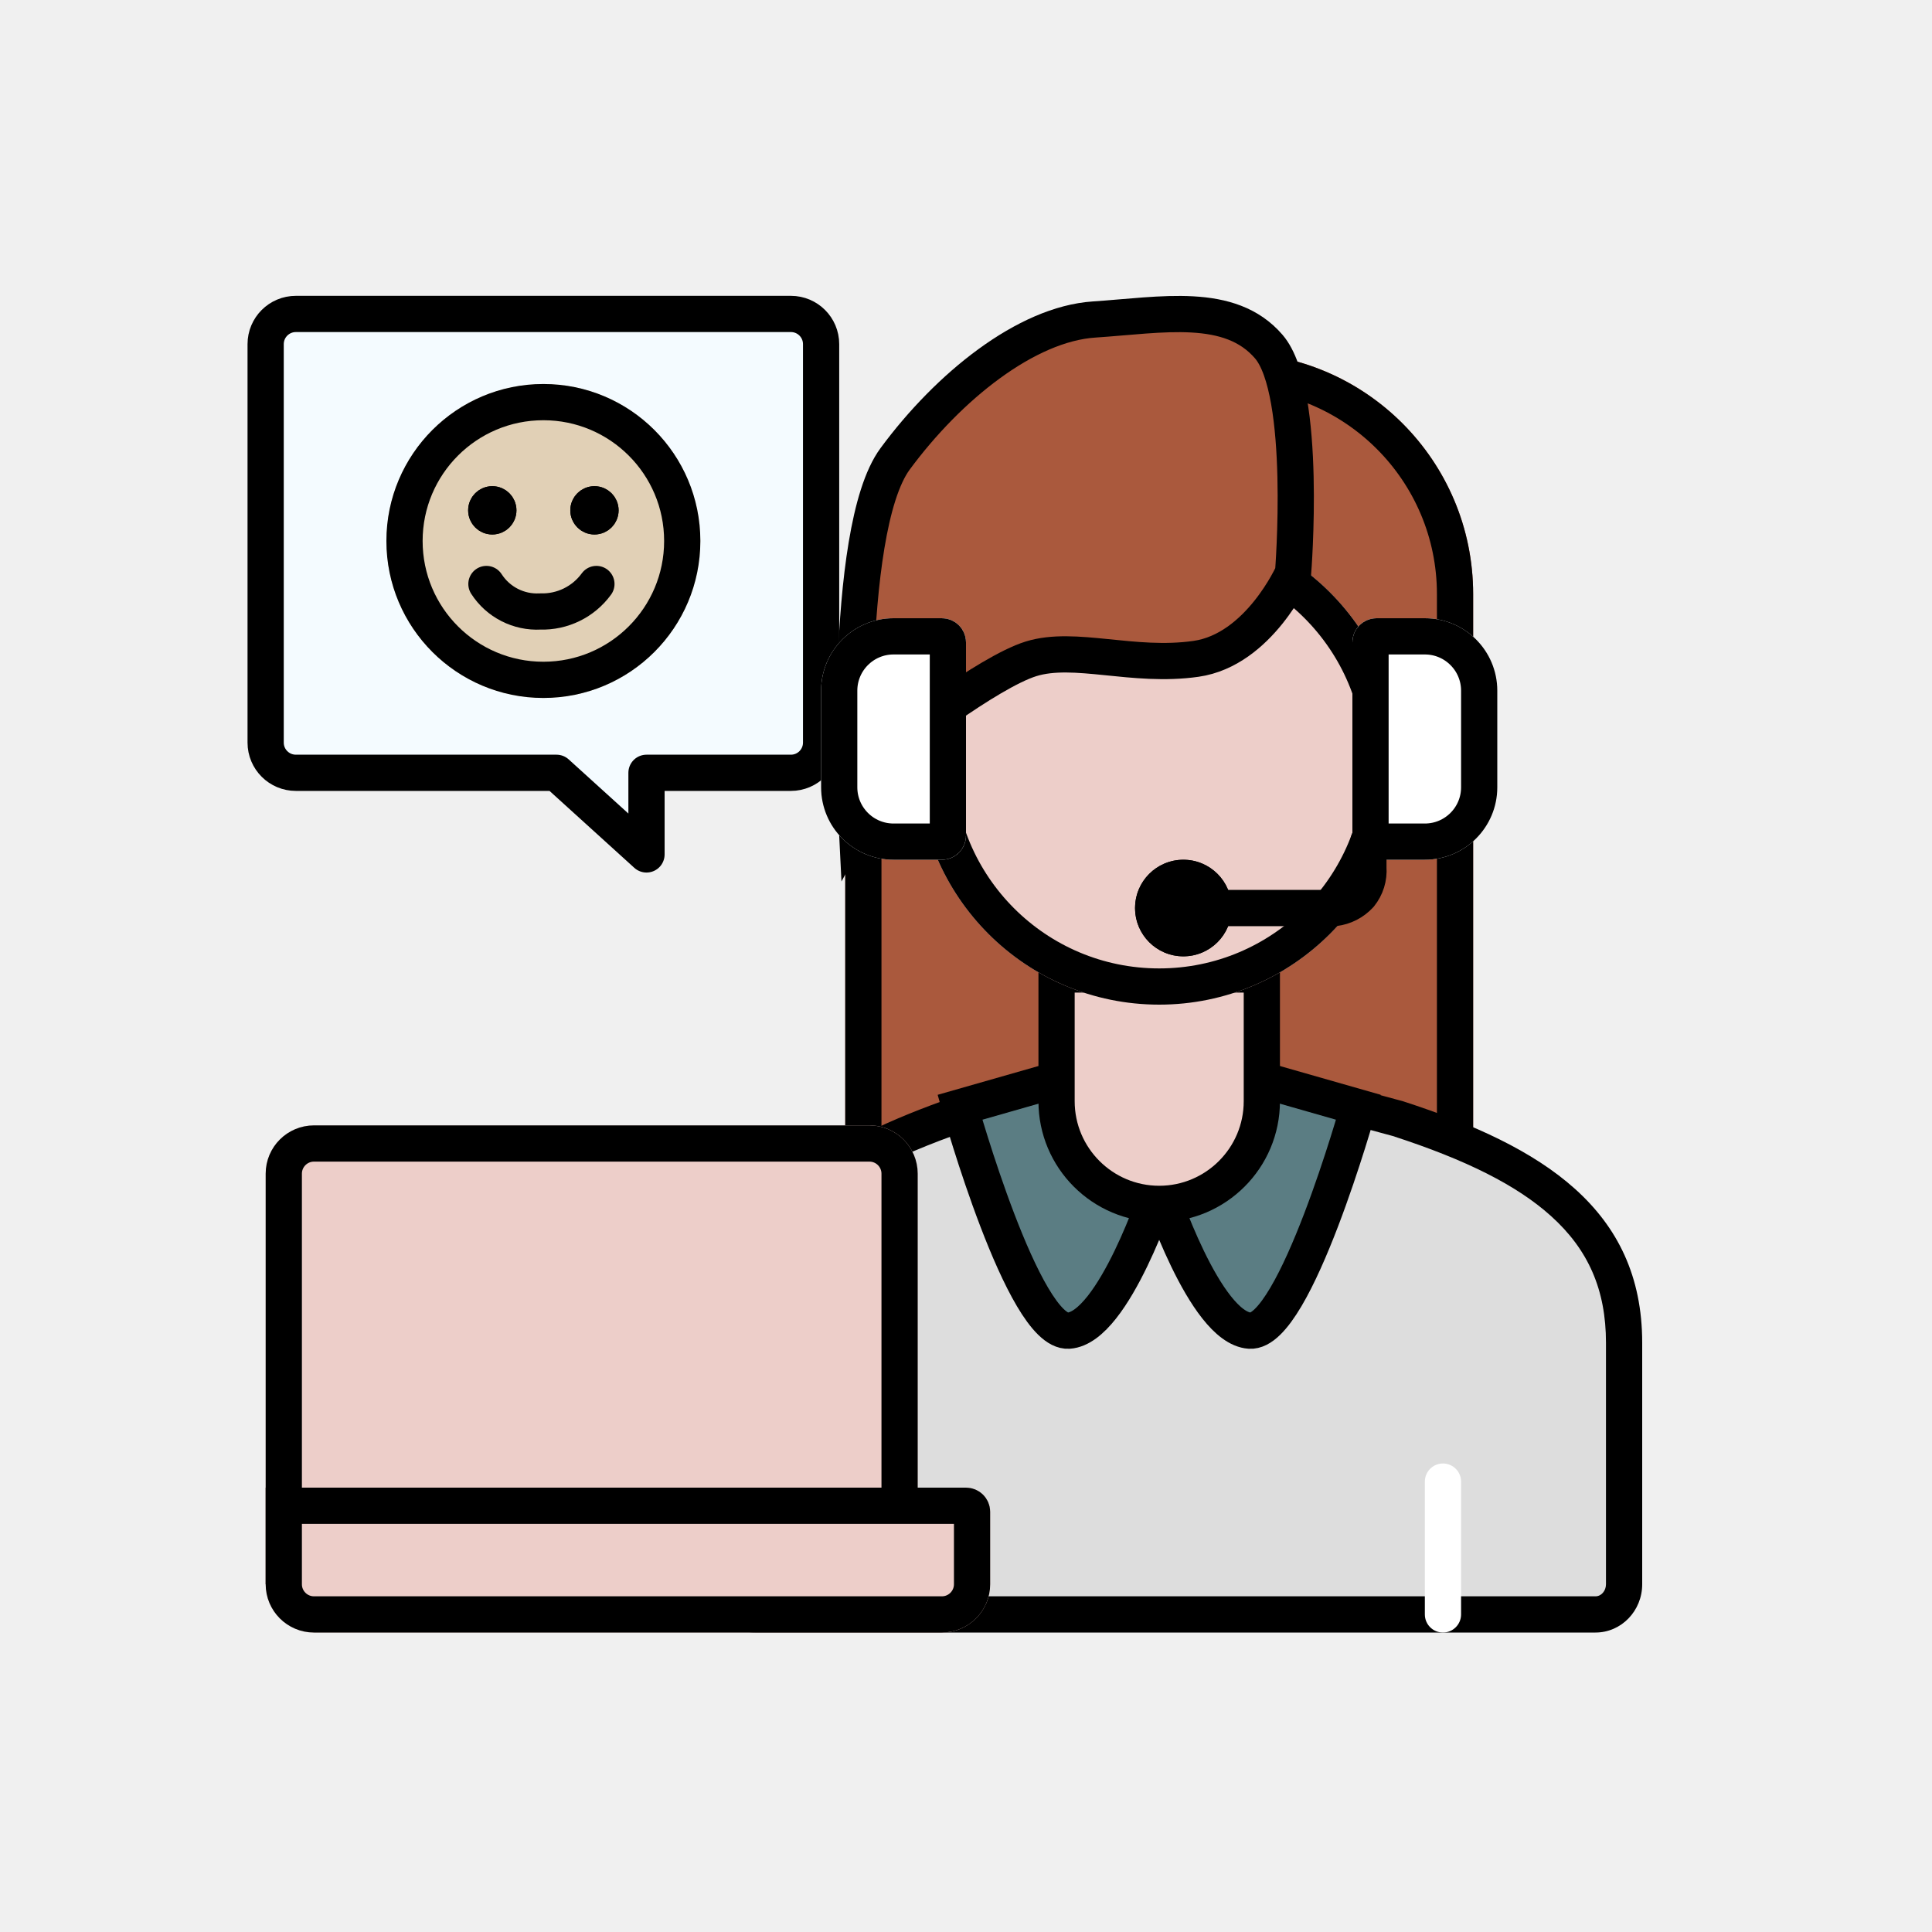
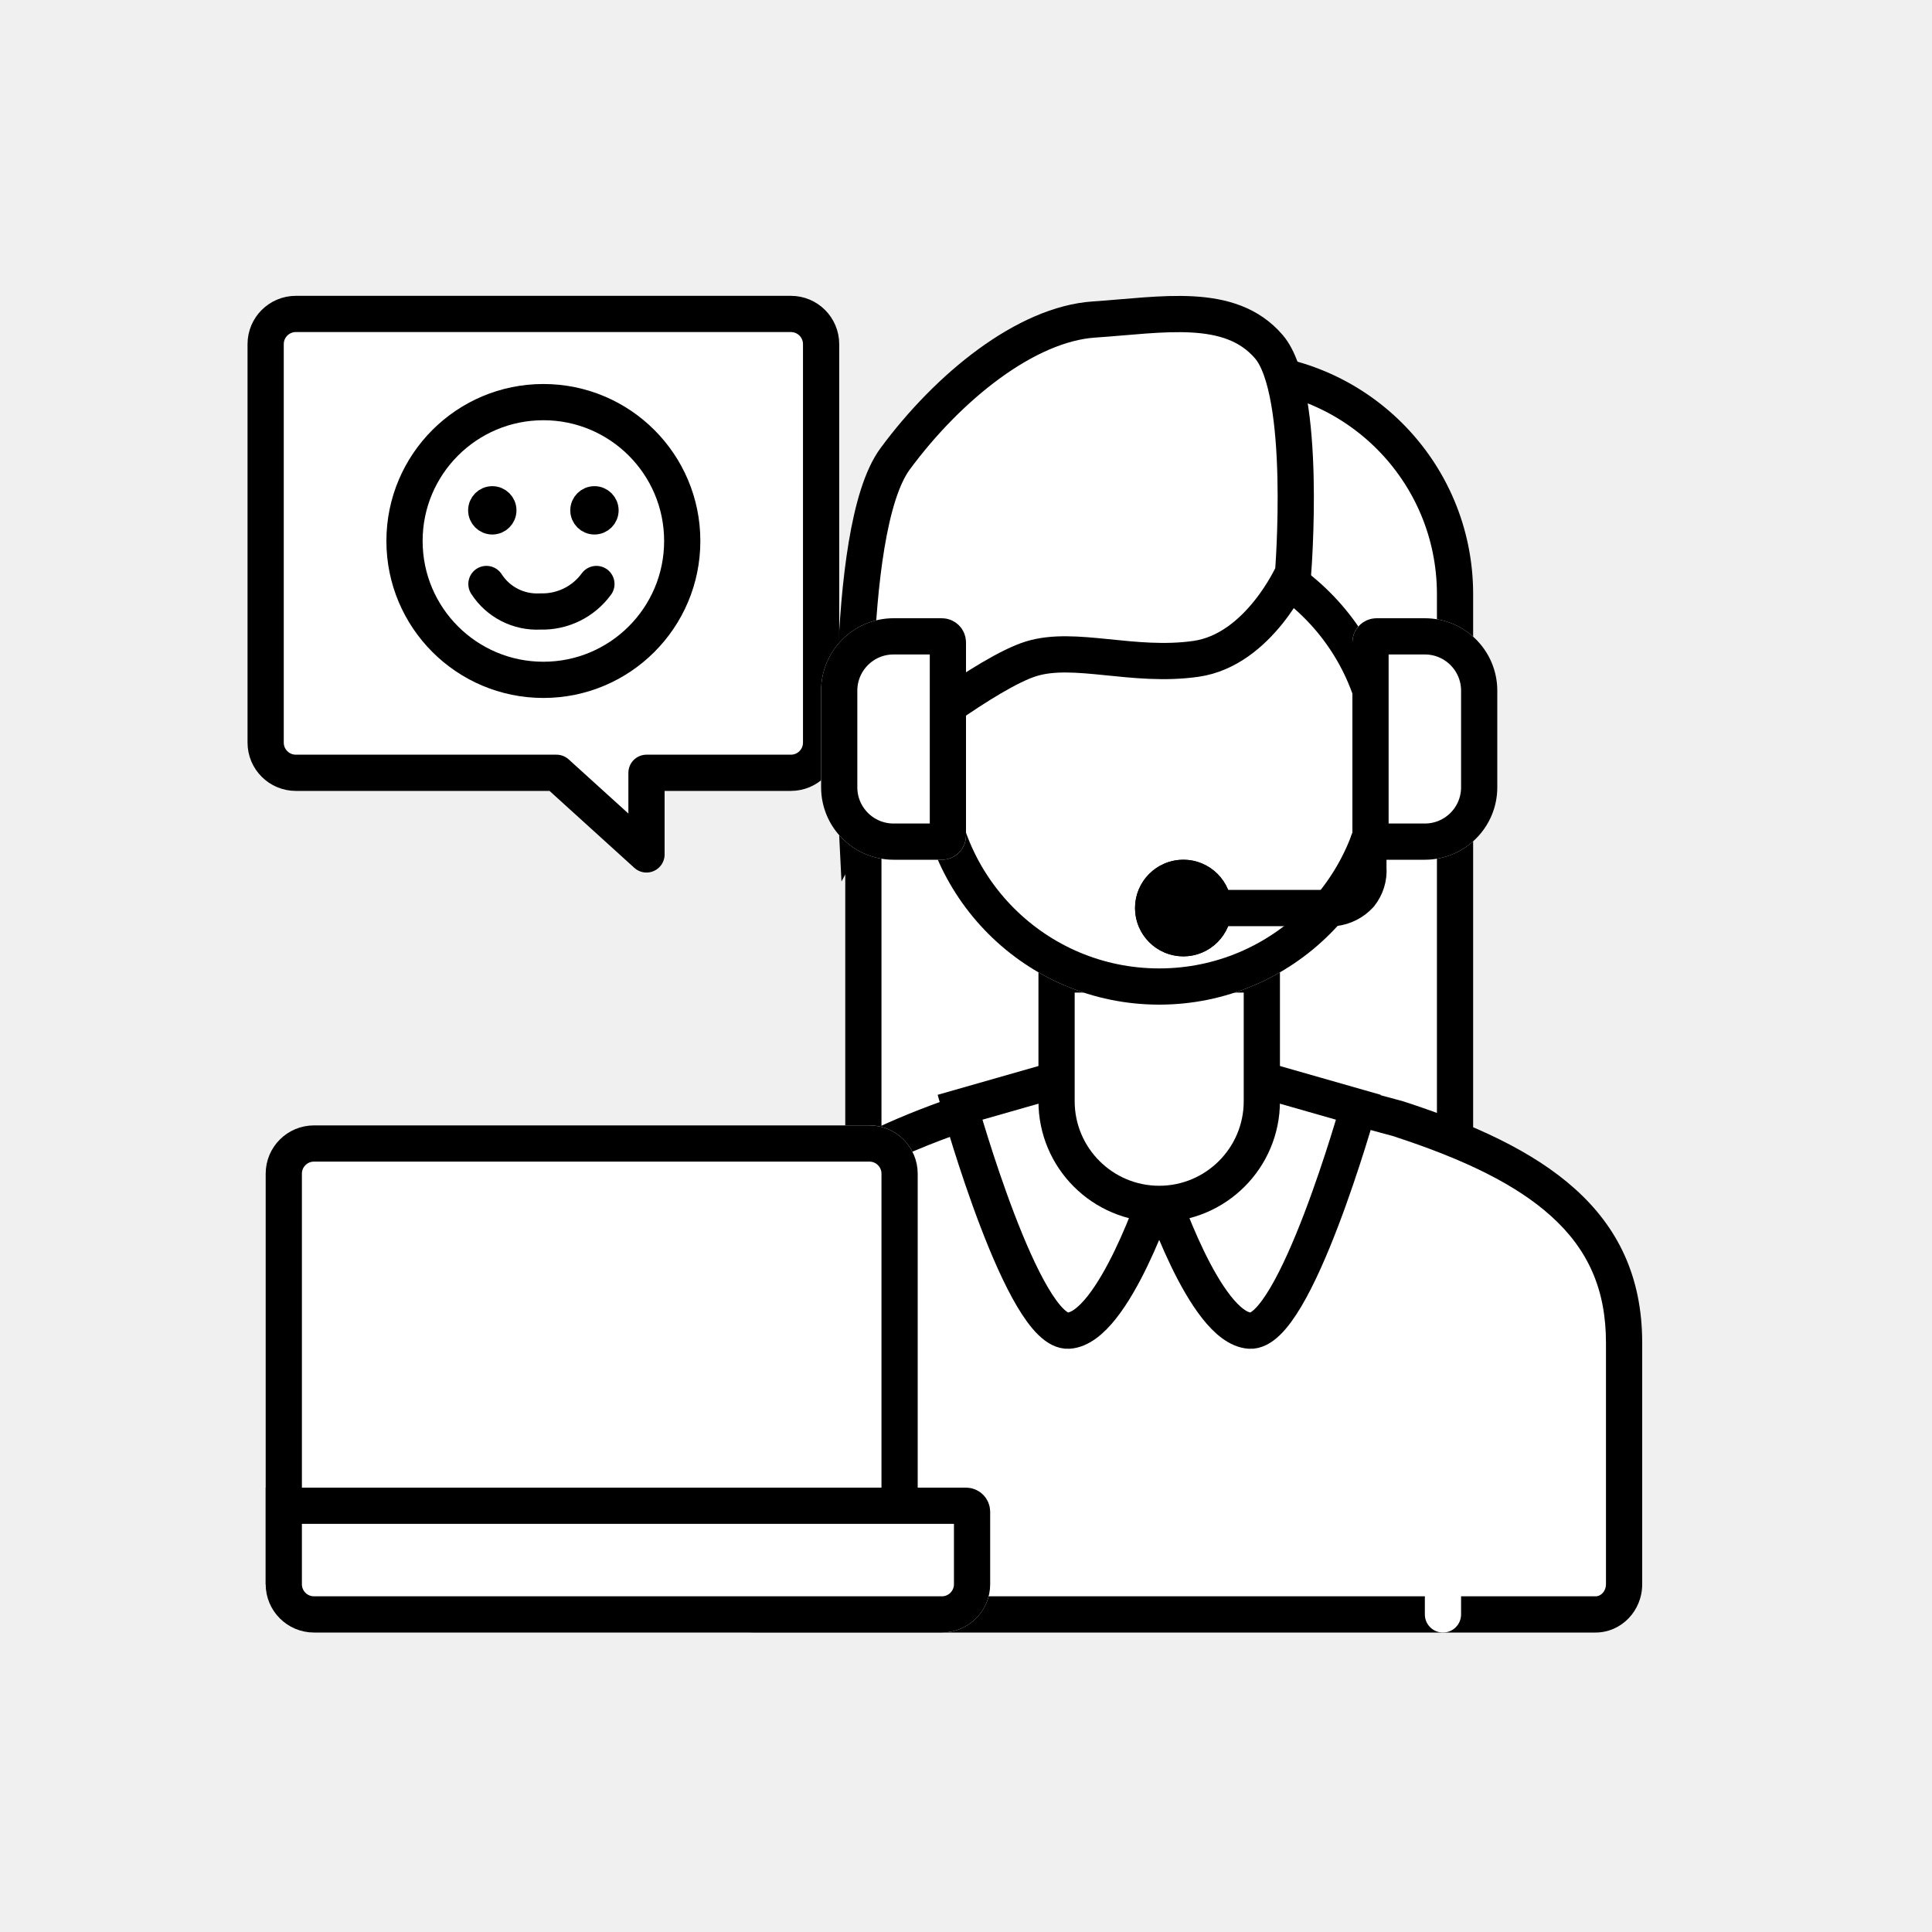
<svg xmlns="http://www.w3.org/2000/svg" width="80" height="80" viewBox="0 0 80 80">
  <g id="icon_step04" transform="translate(-1249 -370.4)">
    <g id="그룹_1210" data-name="그룹 1210">
-       <g id="사각형_290" data-name="사각형 290" transform="translate(1284 385)" fill="#aa593d" stroke="#000" stroke-width="1.5">
+       <g id="사각형_290" data-name="사각형 290" transform="translate(1284 385)" fill="#fff" stroke="#000" stroke-width="1.5">
        <path d="M10,0h6A10,10,0,0,1,26,10V37a0,0,0,0,1,0,0H0a0,0,0,0,1,0,0V10A10,10,0,0,1,10,0Z" stroke="none" />
        <path d="M10,.75h6A9.25,9.25,0,0,1,25.25,10V36.25a0,0,0,0,1,0,0H.75a0,0,0,0,1,0,0V10A9.25,9.25,0,0,1,10,.75Z" fill="none" />
      </g>
-       <g id="패스_146" data-name="패스 146" transform="translate(1278.333 416)" fill="#ddd">
+       <g id="패스_146" data-name="패스 146" transform="translate(1278.333 416)" fill="#fff">
        <path d="M 36.733 21.25 L 1.933 21.25 C 1.281 21.25 0.75 20.689 0.75 20 L 0.75 10 C 0.75 7.696 1.655 5.782 3.516 4.149 C 4.998 2.848 7.025 1.756 9.894 0.715 L 19.142 -1.823 L 28.545 0.719 C 31.723 1.748 33.897 2.851 35.386 4.19 C 37.089 5.721 37.917 7.621 37.917 10 L 37.917 20 C 37.917 20.689 37.386 21.25 36.733 21.25 Z" stroke="none" />
        <path d="M 19.143 -1.045 L 10.122 1.431 C 4.16 3.6 1.5 6.244 1.5 10 L 1.5 20 C 1.5 20.276 1.694 20.5 1.933 20.5 L 36.733 20.5 C 36.972 20.5 37.167 20.276 37.167 20 L 37.167 10 C 37.167 7.816 36.442 6.147 34.885 4.748 C 33.479 3.484 31.396 2.432 28.332 1.438 L 19.143 -1.045 M 19.14 -2.6 L 28.758 -3.814697265625e-06 C 34.558 1.875 38.667 4.477 38.667 10 L 38.667 20 C 38.667 21.105 37.801 22 36.733 22 L 1.933 22 C 0.866 22 3.814697265625e-06 21.105 3.814697265625e-06 20 L 3.814697265625e-06 10 C 3.814697265625e-06 4.477 4.833 1.75 9.667 -3.814697265625e-06 L 19.14 -2.6 Z" stroke="none" fill="#000" />
      </g>
-       <path id="패스_147" data-name="패스 147" d="M3242.875,419.625s-1.875,5.75-3.75,5.875-4.5-9.25-4.5-9.25l3.5-1" transform="translate(-1945.875)" fill="#5b7d83" stroke="#000" stroke-width="1.5" />
+       <path id="패스_147" data-name="패스 147" d="M3242.875,419.625s-1.875,5.75-3.75,5.875-4.5-9.25-4.5-9.25l3.5-1" transform="translate(-1945.875)" fill="#fff" stroke="#000" stroke-width="1.5" />
      <g id="사각형_288" data-name="사각형 288" transform="translate(1308 431)" fill="#fff" stroke="#000" stroke-width="1.5">
        <rect width="1.5" height="7" rx="0.75" stroke="none" />
        <rect x="0.75" y="0.75" height="5.5" fill="none" />
      </g>
-       <path id="패스_148" data-name="패스 148" d="M3234.625,419.625s1.875,5.75,3.75,5.875,4.5-9.25,4.5-9.25l-3.5-1" transform="translate(-1937.625)" fill="#5b7d83" stroke="#000" stroke-width="1.5" />
-       <g id="합치기_10" data-name="합치기 10" transform="translate(3282 410)" fill="#edcec9">
+       <path id="패스_148" data-name="패스 148" d="M3234.625,419.625s1.875,5.75,3.75,5.875,4.5-9.25,4.5-9.25l-3.5-1" transform="translate(-1937.625)" fill="#fff" stroke="#000" stroke-width="1.5" />
+       <g id="합치기_10" data-name="합치기 10" transform="translate(3282 410)" fill="#fff">
        <path d="M -1985 10.25 C -1987.344 10.25 -1989.25 8.343 -1989.25 6 L -1989.25 0.75 L -1980.75 0.75 L -1980.75 6 C -1980.75 8.343 -1982.657 10.25 -1985 10.25 Z" stroke="none" />
        <path d="M -1985 9.5 C -1983.07 9.5 -1981.5 7.93 -1981.5 6 L -1981.5 1.5 L -1988.5 1.5 L -1988.5 6 C -1988.5 7.93 -1986.93 9.5 -1985 9.5 M -1985 11 C -1987.762 11 -1990 8.762 -1990 6 L -1990 3.410339388665307e-07 L -1980 3.410339388665307e-07 L -1980 6 C -1980 8.762 -1982.238 11 -1985 11 Z" stroke="none" fill="#000" />
      </g>
-       <g id="타원_45" data-name="타원 45" transform="translate(1287 392)" fill="#edcec9" stroke="#000" stroke-width="1.5">
+       <g id="타원_45" data-name="타원 45" transform="translate(1287 392)" fill="#fff" stroke="#000" stroke-width="1.5">
        <circle cx="10" cy="10" r="10" stroke="none" />
        <circle cx="10" cy="10" r="9.25" fill="none" />
      </g>
-       <path id="패스_149" data-name="패스 149" d="M3249.493,391.279s-1.407,3.186-4.019,3.56-5.024-.562-6.833,0-5.627,3.56-5.627,3.56l-1.608,2.959s-.6-11.805,1.608-14.8,5.426-5.583,8.239-5.77,5.627-.75,7.235,1.124S3249.493,391.279,3249.493,391.279Z" transform="translate(-1946.949 2.842)" fill="#aa593d" stroke="#000" stroke-width="1.5" />
+       <path id="패스_149" data-name="패스 149" d="M3249.493,391.279s-1.407,3.186-4.019,3.56-5.024-.562-6.833,0-5.627,3.56-5.627,3.56l-1.608,2.959s-.6-11.805,1.608-14.8,5.426-5.583,8.239-5.77,5.627-.75,7.235,1.124S3249.493,391.279,3249.493,391.279Z" transform="translate(-1946.949 2.842)" fill="#fff" stroke="#000" stroke-width="1.5" />
      <g id="그룹_390" data-name="그룹 390" transform="translate(-1.25 -5.35)">
-         <path id="합치기_11" data-name="합치기 11" d="M14.044,20H3.251A1.25,1.25,0,0,1,2,18.751V2.25A1.25,1.25,0,0,1,3.251,1h20.5A1.25,1.25,0,0,1,25,2.25v16.5A1.25,1.25,0,0,1,23.75,20H17.77v3.38Z" transform="translate(1259.25 387.75)" fill="#f4fbff" stroke="#000" stroke-linecap="round" stroke-linejoin="round" stroke-width="1.5" />
+         <path id="합치기_11" data-name="합치기 11" d="M14.044,20H3.251A1.25,1.25,0,0,1,2,18.751V2.25A1.25,1.25,0,0,1,3.251,1h20.5A1.25,1.25,0,0,1,25,2.25v16.5A1.25,1.25,0,0,1,23.75,20H17.77v3.38Z" transform="translate(1259.25 387.75)" fill="#fff" stroke="#000" stroke-linecap="round" stroke-linejoin="round" stroke-width="1.5" />
      </g>
      <g id="사각형_291" data-name="사각형 291" transform="translate(1283 396)" fill="#fff" stroke="#000" stroke-width="1.5">
        <path d="M3,0H5A1,1,0,0,1,6,1V9a1,1,0,0,1-1,1H3A3,3,0,0,1,0,7V3A3,3,0,0,1,3,0Z" stroke="none" />
        <path d="M3,.75H5A.25.25,0,0,1,5.25,1V9A.25.25,0,0,1,5,9.25H3A2.25,2.25,0,0,1,.75,7V3A2.25,2.25,0,0,1,3,.75Z" fill="none" />
      </g>
      <g id="사각형_292" data-name="사각형 292" transform="translate(1311 406) rotate(180)" fill="#fff" stroke="#000" stroke-width="1.5">
        <path d="M3,0H5A1,1,0,0,1,6,1V9a1,1,0,0,1-1,1H3A3,3,0,0,1,0,7V3A3,3,0,0,1,3,0Z" stroke="none" />
        <path d="M3,.75H5A.25.25,0,0,1,5.25,1V9A.25.25,0,0,1,5,9.25H3A2.25,2.25,0,0,1,.75,7V3A2.25,2.25,0,0,1,3,.75Z" fill="none" />
      </g>
      <path id="패스_150" data-name="패스 150" d="M3243.75,406h5.509a1.7,1.7,0,0,0,1.052-.54,1.6,1.6,0,0,0,.351-1.129v-1.08" transform="translate(-1945 2)" fill="none" stroke="#000" stroke-linecap="round" stroke-linejoin="round" stroke-width="1.5" />
      <g id="타원_46" data-name="타원 46" transform="translate(1296 406)" stroke="#000" stroke-width="1.5">
        <circle cx="2" cy="2" r="2" stroke="none" />
        <circle cx="2" cy="2" r="1.25" fill="none" />
      </g>
-       <g id="사각형_293" data-name="사각형 293" transform="translate(1260.001 417)" fill="#edcec9" stroke="#000" stroke-width="1.5">
+       <g id="사각형_293" data-name="사각형 293" transform="translate(1260.001 417)" fill="#fff" stroke="#000" stroke-width="1.5">
        <path d="M2,0H25a2,2,0,0,1,2,2V19a0,0,0,0,1,0,0H0a0,0,0,0,1,0,0V2A2,2,0,0,1,2,0Z" stroke="none" />
        <path d="M2,.75H25A1.25,1.25,0,0,1,26.249,2V18.25a0,0,0,0,1,0,0H.75a0,0,0,0,1,0,0V2A1.25,1.25,0,0,1,2,.75Z" fill="none" />
      </g>
-       <g id="사각형_294" data-name="사각형 294" transform="translate(1260.001 432)" fill="#edcec9" stroke="#000" stroke-width="1.5">
+       <g id="사각형_294" data-name="사각형 294" transform="translate(1260.001 432)" fill="#fff" stroke="#000" stroke-width="1.5">
        <path d="M0,0H29a1,1,0,0,1,1,1V4a2,2,0,0,1-2,2H2A2,2,0,0,1,0,4V0A0,0,0,0,1,0,0Z" stroke="none" />
        <path d="M.75.75H29a.25.25,0,0,1,.25.25V4A1.25,1.25,0,0,1,28,5.25H2A1.25,1.25,0,0,1,.75,4V.75A0,0,0,0,1,.75.75Z" fill="none" />
      </g>
      <g id="그룹_391" data-name="그룹 391" transform="translate(-27 26.301)">
-         <g id="타원_47" data-name="타원 47" transform="translate(1292 360)" fill="#e1d0b6" stroke="#000" stroke-width="1.5">
+         <g id="타원_47" data-name="타원 47" transform="translate(1292 360)" fill="#fff" stroke="#000" stroke-width="1.5">
          <circle cx="6.5" cy="6.5" r="6.5" stroke="none" />
          <circle cx="6.5" cy="6.5" r="5.75" fill="none" />
        </g>
-         <g id="타원_48" data-name="타원 48" transform="translate(1295.385 364.231)" stroke="#000" stroke-width="1">
+         <g id="타원_48" data-name="타원 48" transform="translate(1295.385 364.231)" fill="#edcec9" stroke="#000" stroke-width="1">
          <circle cx="1" cy="1" r="1" stroke="none" />
          <circle cx="1" cy="1" r="0.5" fill="none" />
        </g>
-         <g id="타원_49" data-name="타원 49" transform="translate(1299.615 364.231)" stroke="#000" stroke-width="1">
+         <g id="타원_49" data-name="타원 49" transform="translate(1299.615 364.231)" fill="#edcec9" stroke="#000" stroke-width="1">
          <circle cx="1" cy="1" r="1" stroke="none" />
          <circle cx="1" cy="1" r="0.5" fill="none" />
        </g>
        <path id="패스_152" data-name="패스 152" d="M3291,396.4a2.49,2.49,0,0,0,2.227,1.138,2.768,2.768,0,0,0,2.327-1.138" transform="translate(-1994.858 -28.119)" fill="none" stroke="#000" stroke-linecap="round" stroke-linejoin="round" stroke-width="1.5" />
      </g>
    </g>
    <rect id="사각형_813" data-name="사각형 813" width="80" height="80" transform="translate(1249 370.4)" fill="none" />
  </g>
</svg>
